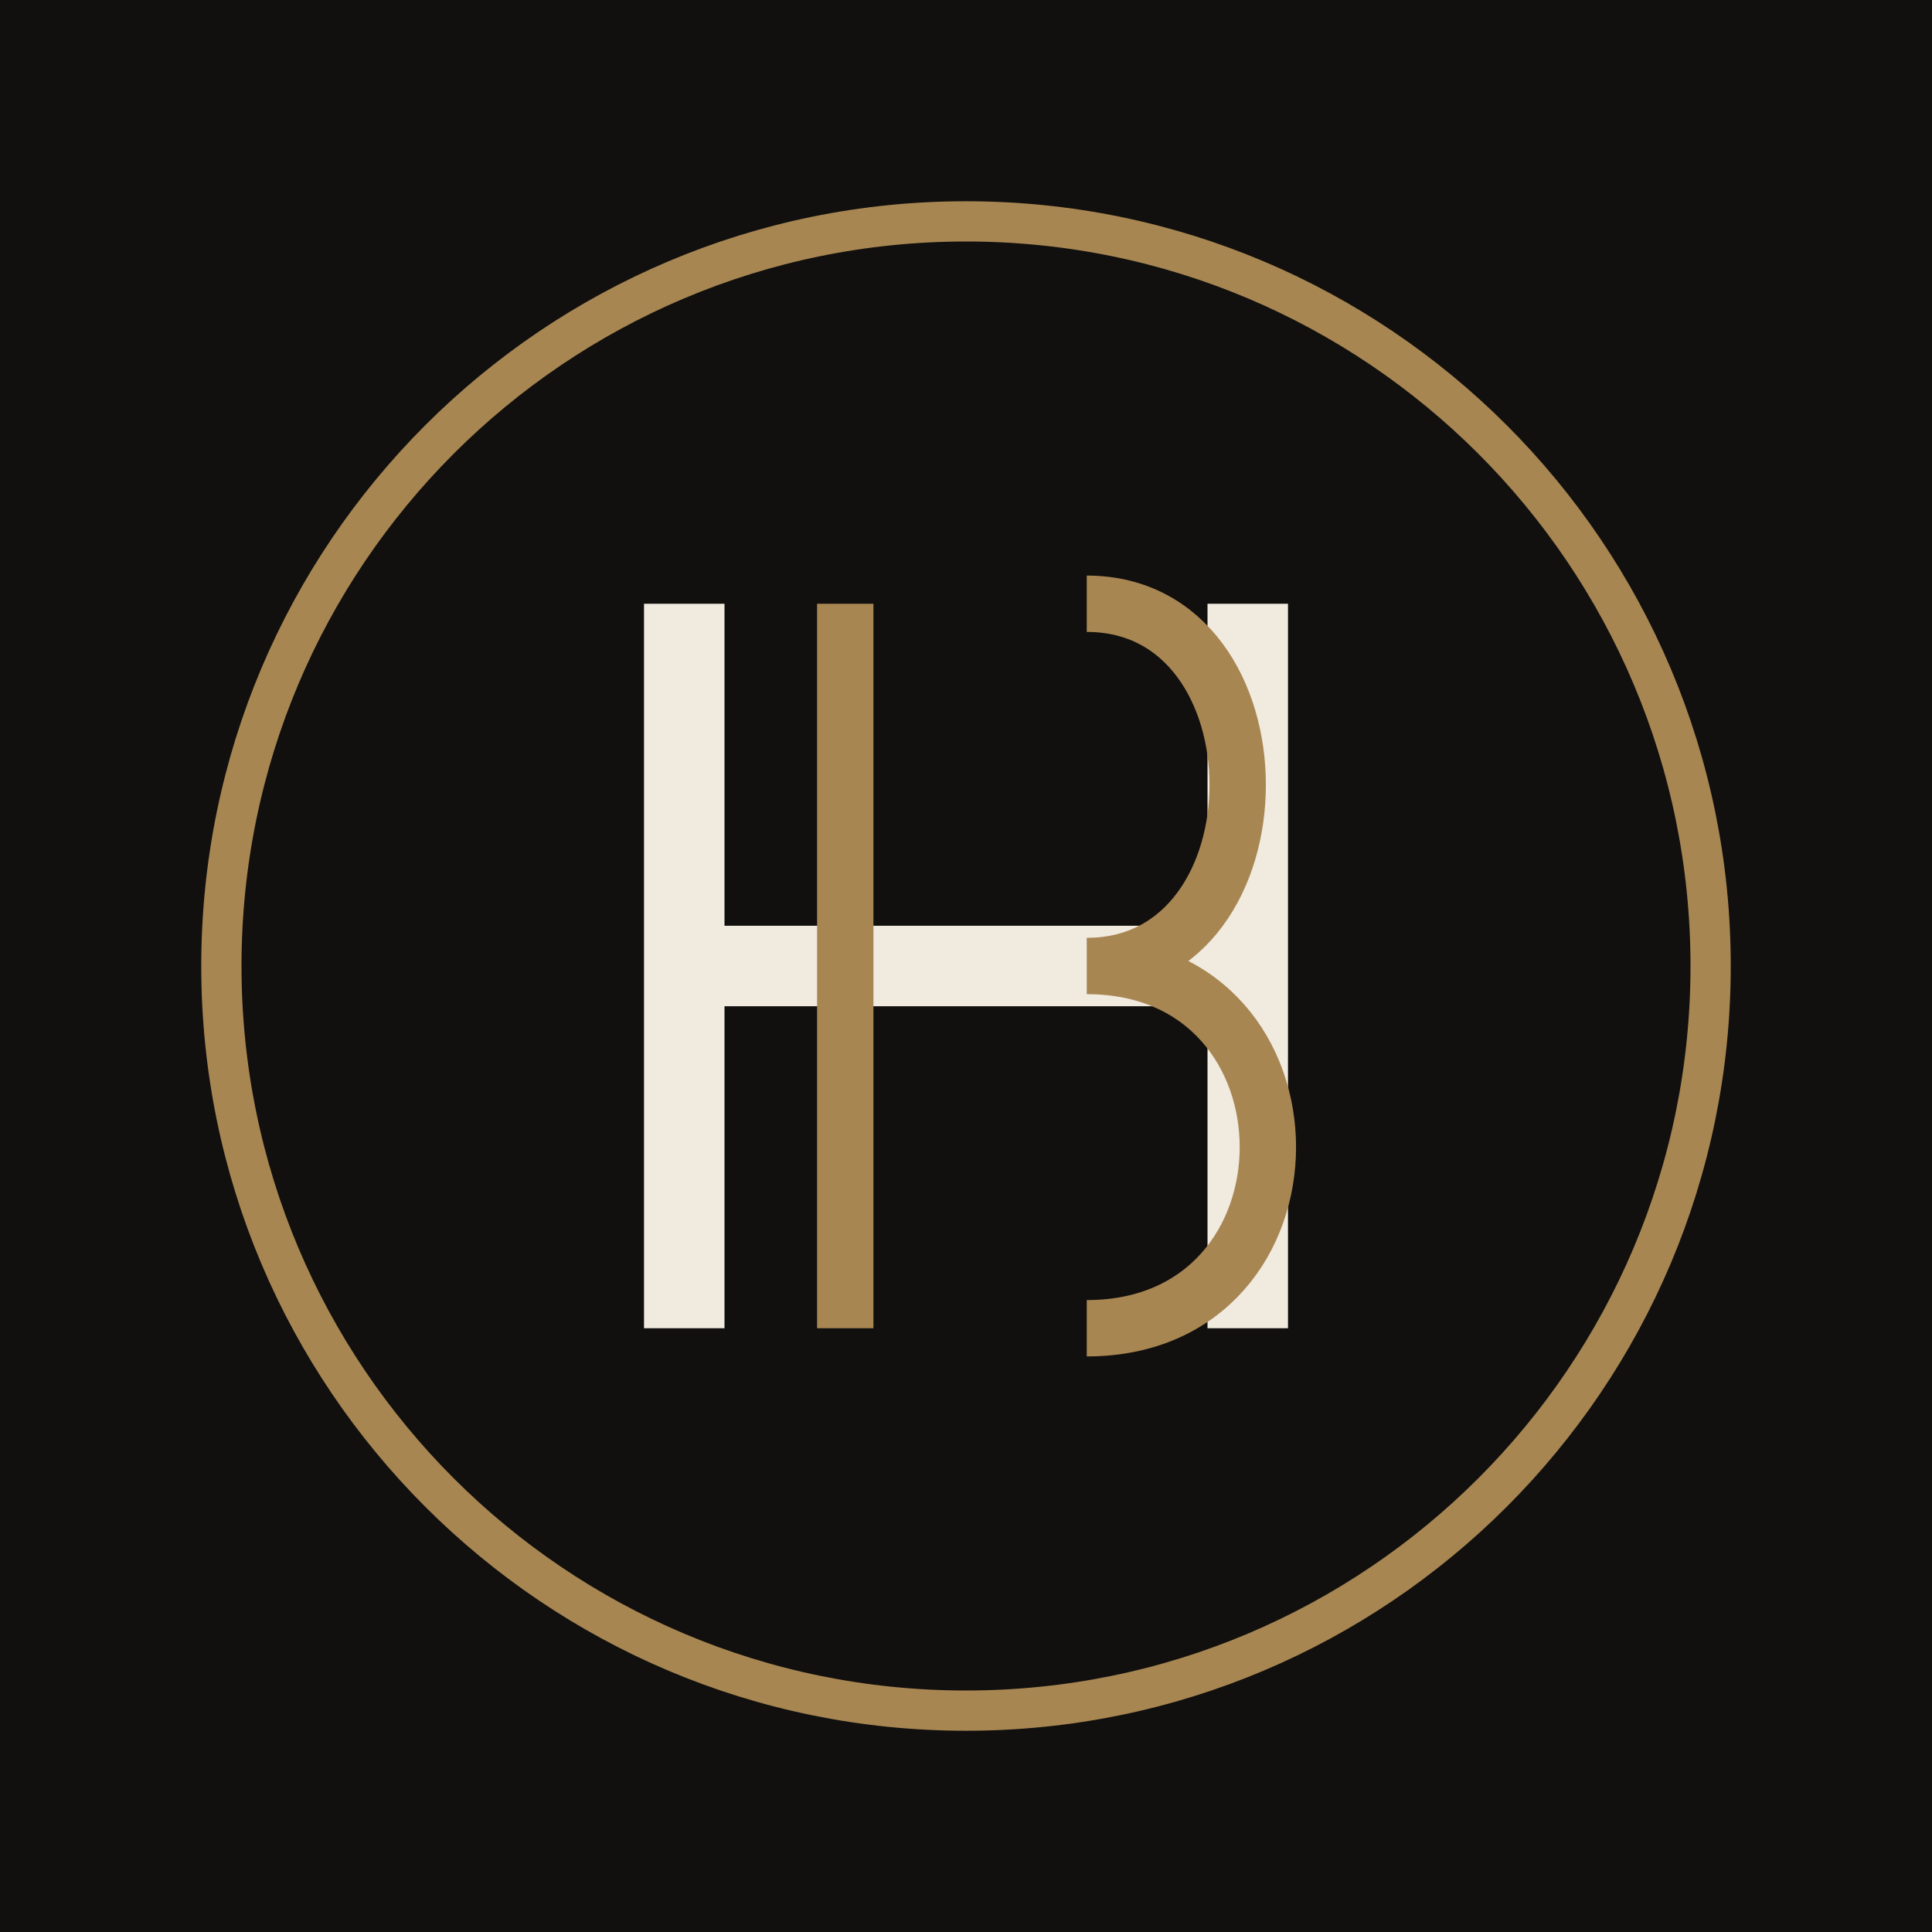
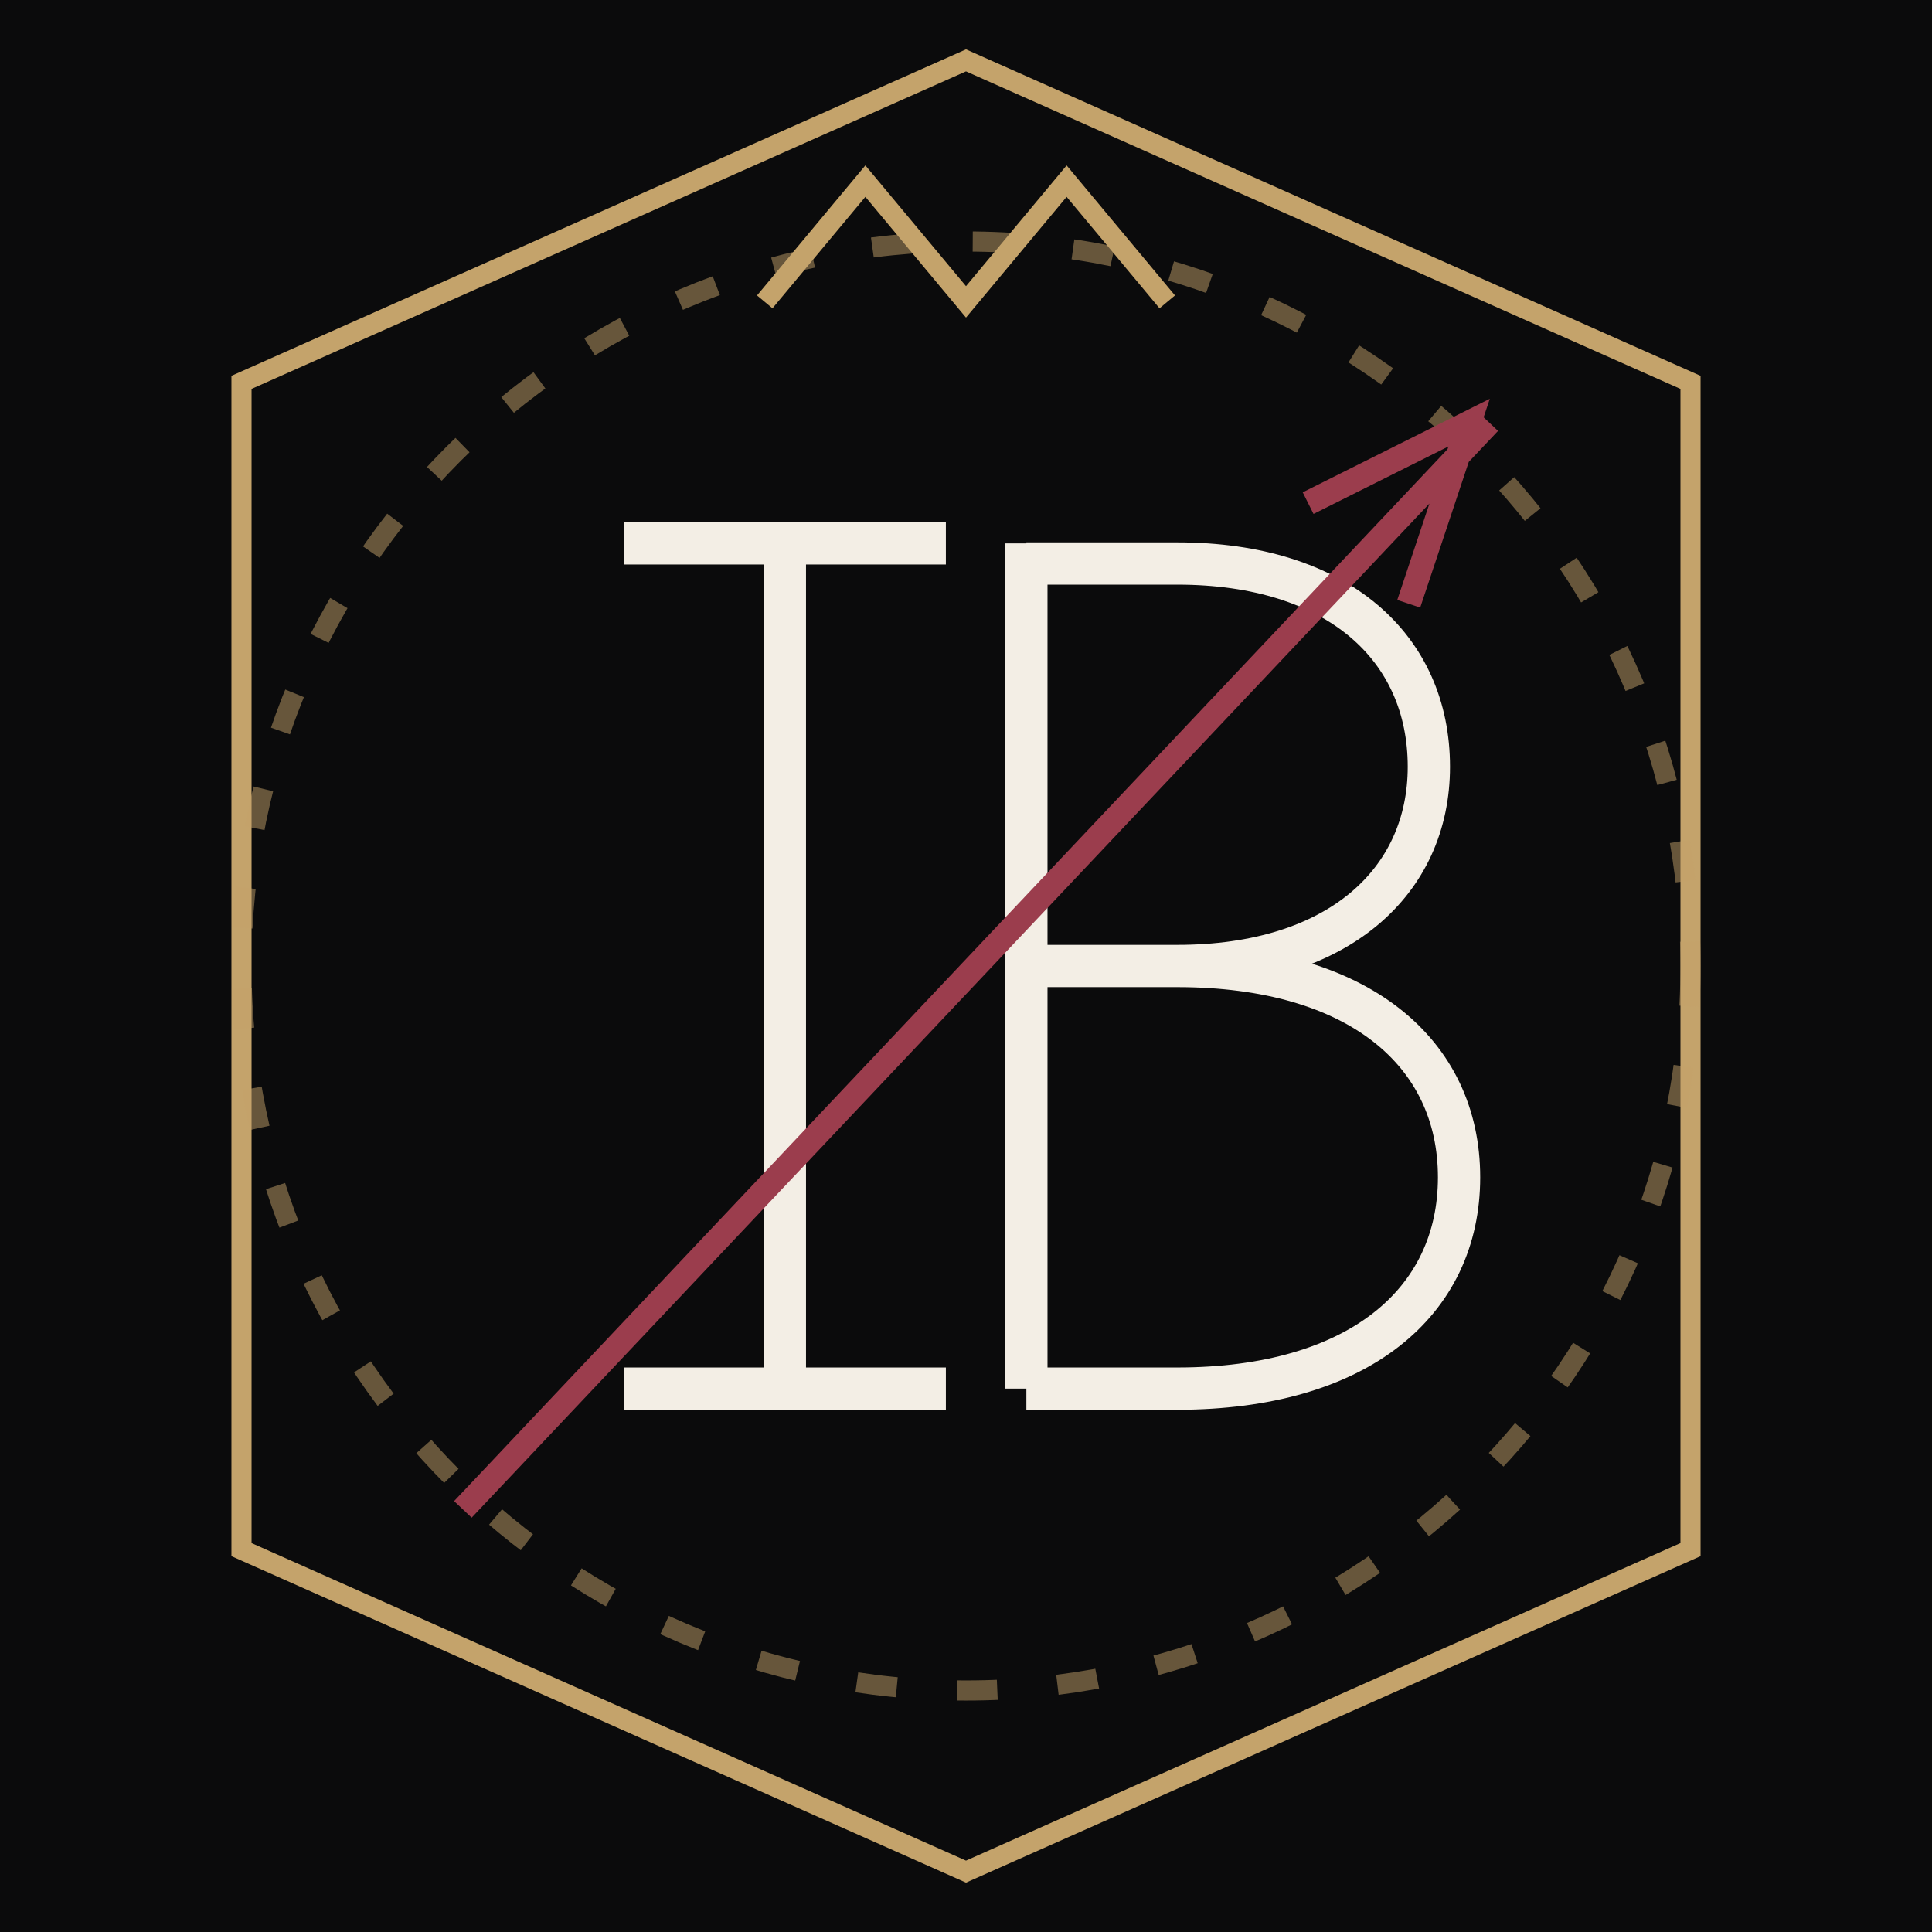
- <svg xmlns="http://www.w3.org/2000/svg" width="48" height="48" viewBox="0 0 48 48" fill="none">
-   <rect width="48" height="48" fill="#11100E" />
-   <circle cx="24" cy="24" r="18.5" stroke="#A88652" />
-   <path d="M17 15V33M31 15V33M17 24H31" stroke="#F0EADF" stroke-width="2" />
-   <path d="M21 15V33M27 15C32 15 32 24 27 24C33 24 33 33 27 33" stroke="#A88652" stroke-width="1.4" />
+ <svg xmlns="http://www.w3.org/2000/svg" width="96" height="96" viewBox="0 0 96 96" fill="none">
+   <rect width="96" height="96" fill="#0B0B0C" />
+   <path d="M48 3 84 19v58L48 93 12 77V19L48 3Z" stroke="#C4A36B" />
+   <circle cx="48" cy="48" r="36" stroke="#C4A36B" stroke-opacity=".5" stroke-dasharray="2 3" />
+   <path d="M31 27h16M39 27v42M31 69h16M51 27v42M51 28h7.5C66.5 28 71 32.2 71 38.1 71 43.8 66.5 48 58.5 48H51m7.5 0c9 0 14 4.3 14 10.5S67.5 69 58.5 69H51" stroke="#F3EEE5" stroke-width="2.1" />
+   <path d="M23 75 74 21M65 25l8-4-3 9" stroke="#9B3D4D" stroke-width="1.2" />
+   <path d="m38 15 5-6 5 6 5-6 5 6" stroke="#C4A36B" />
</svg>
